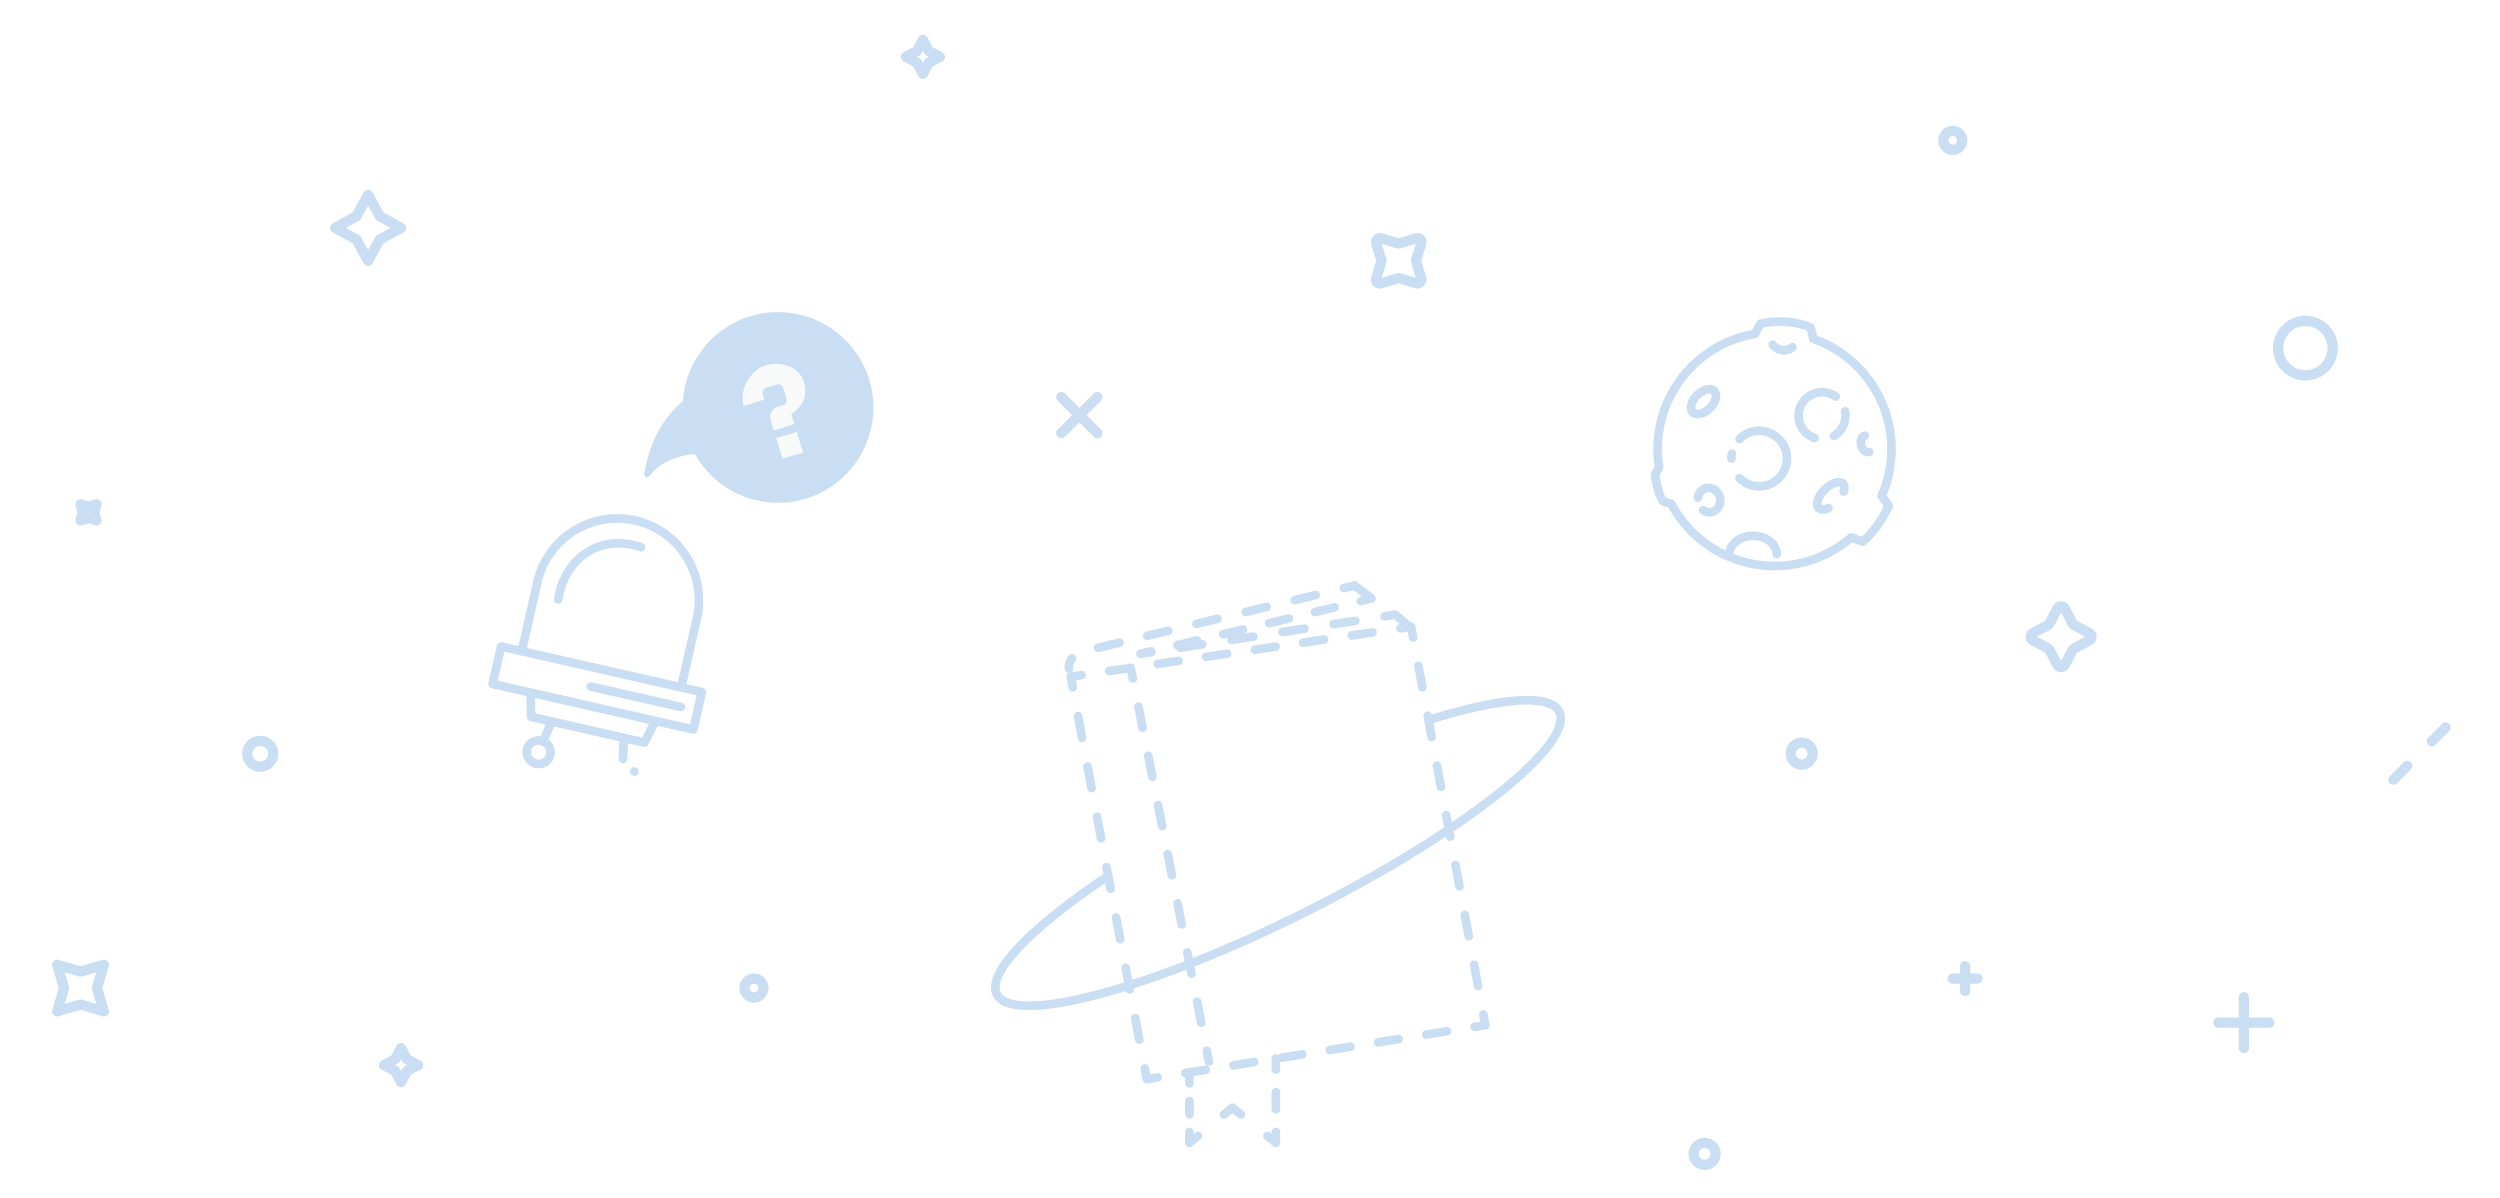
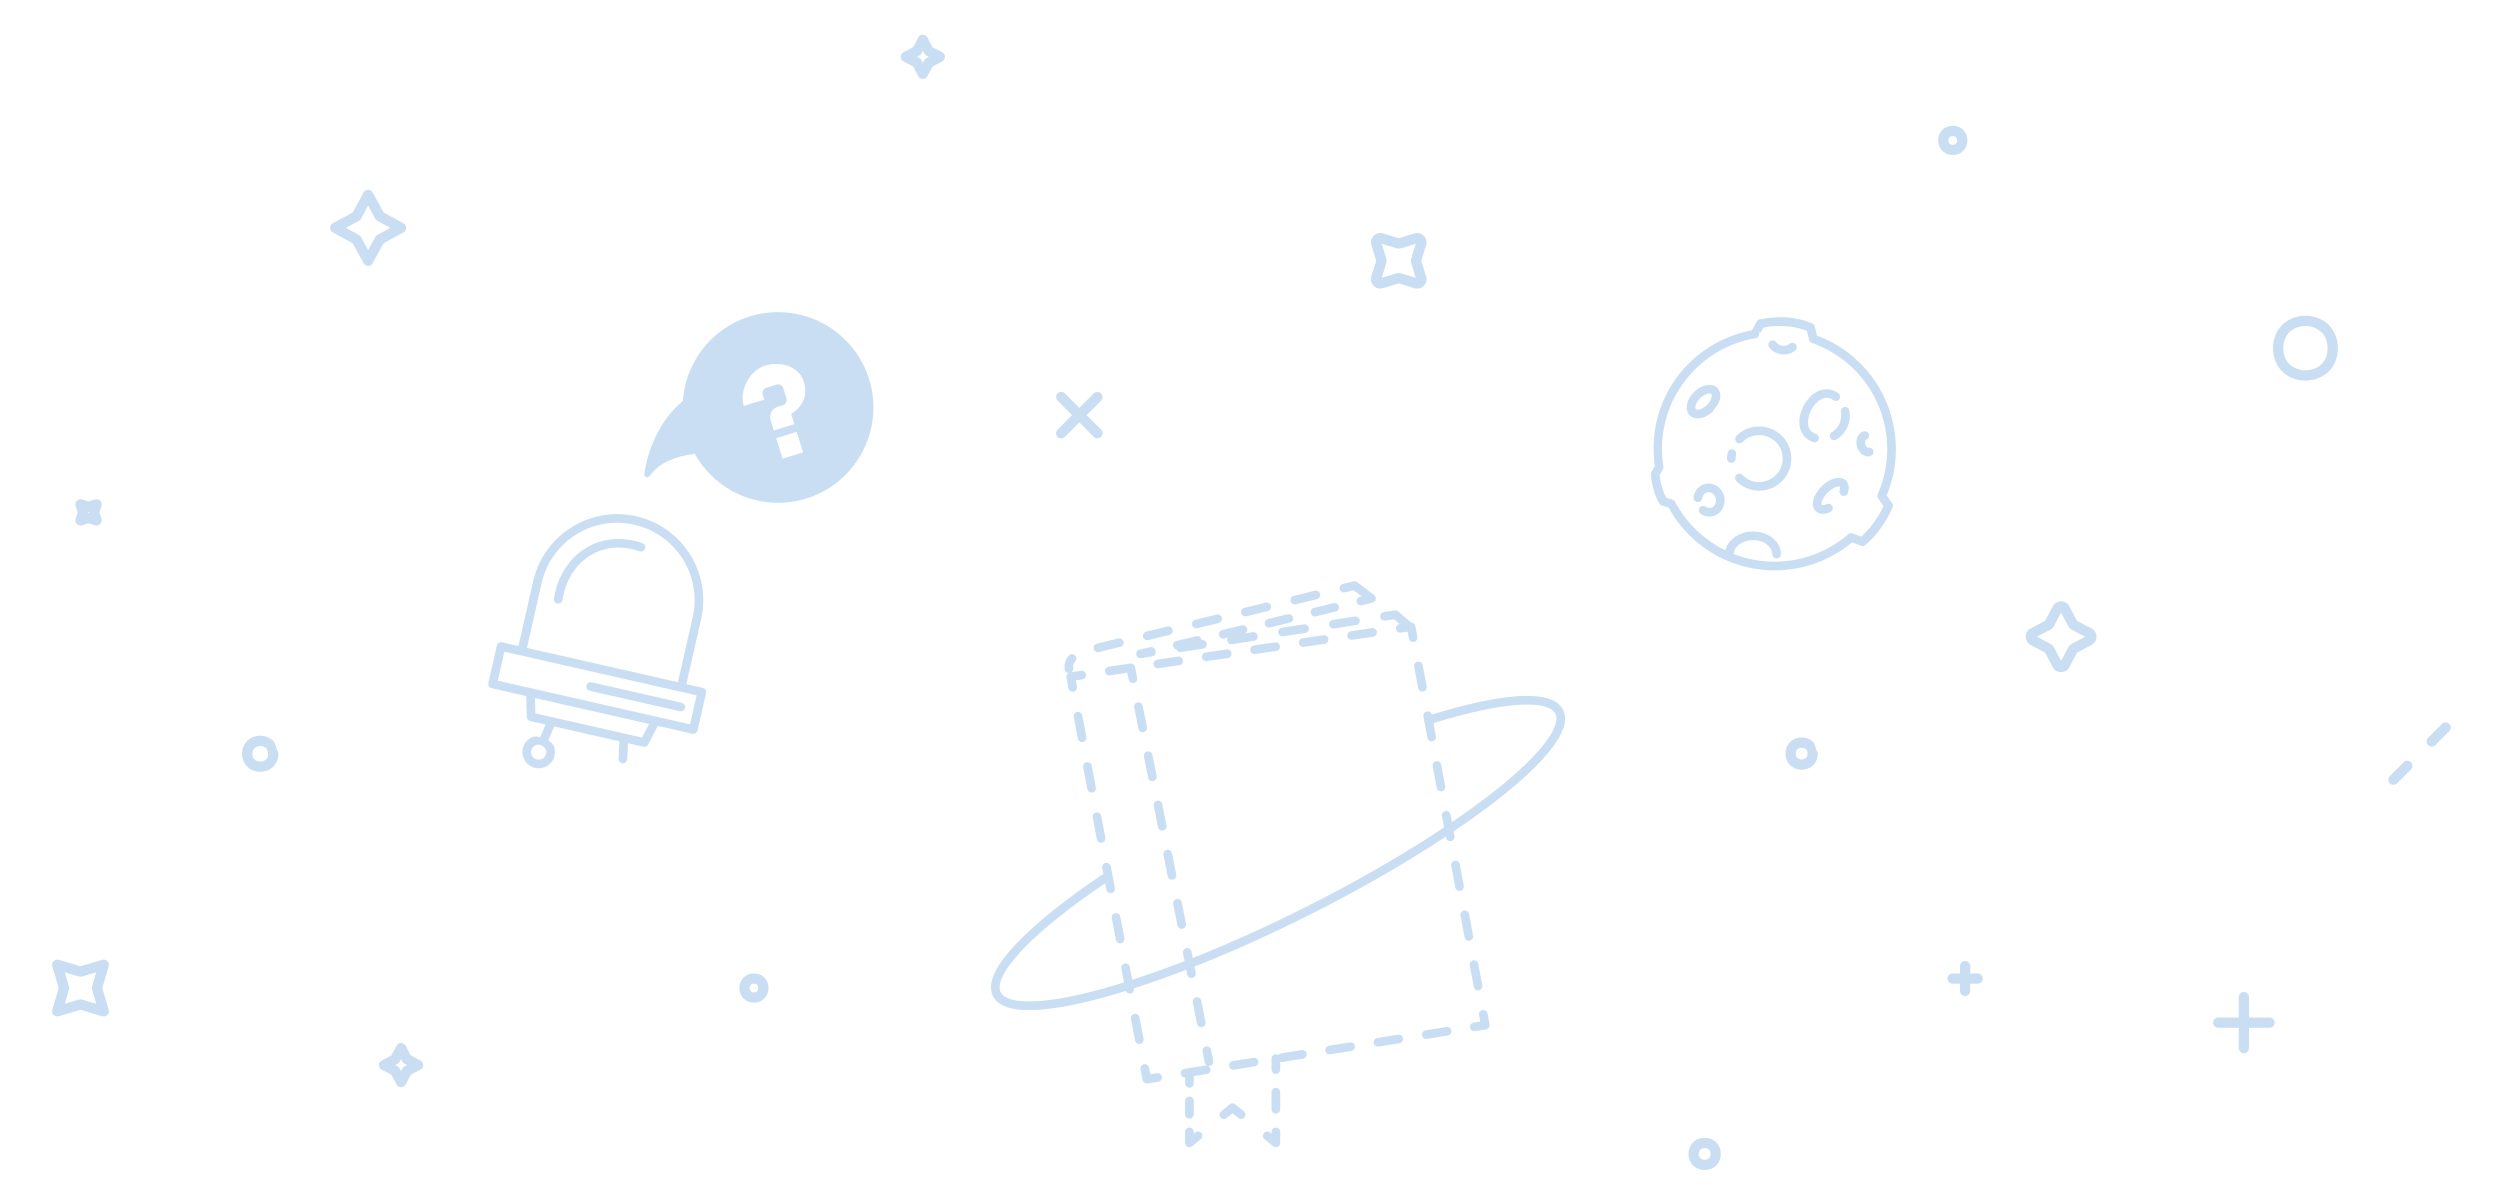
- <svg xmlns="http://www.w3.org/2000/svg" width="288" height="138" viewBox="0 0 288 138">
-   <g fill="none" fill-rule="evenodd">
-     <path d="M78.472 79.187l-18.368-4.17 1.806-7.958c1.152-5.073 6.198-8.252 11.27-7.1 5.072 1.152 8.25 6.197 7.1 11.27l-1.808 7.957zM64.306 69.04c.745-4.857 4.99-7.593 9.527-6.003M79.87 84.04l-23.124-5.248.98-4.314 23.124 5.25zM78.435 81.447L68.06 79.092M74.232 85.54l-13.046-2.963-.07-2.793 14.386 3.266zM63.34 87.162a1.384 1.384 0 0 1-1.812.74 1.383 1.383 0 0 1-.74-1.813 1.386 1.386 0 0 1 2.553 1.072zM62.6 85.35l.94-2.238M73.075 88.88zM71.76 87.428l.117-2.424" stroke="#CADEF3" stroke-linecap="round" stroke-linejoin="round" />
-     <path d="M100.61 46.55c.215 6.063-4.526 11.153-10.59 11.368a10.98 10.98 0 0 1-9.987-5.638c-2.16.273-4.005.987-5.037 2.37-.523.7-.85.215-.76-.267.438-2.418 1.543-5.756 4.436-8.207.38-5.542 4.895-10.013 10.57-10.214 6.06-.215 11.15 4.526 11.367 10.59" fill="#CADEF3" />
-     <path d="M88.78 48.404c-.2-.65.168-1.348.82-1.55l.59-.18a.613.613 0 0 0 .41-.775l-.362-1.185a.614.614 0 0 0-.774-.41l-1.185.364a.613.613 0 0 0-.41.773l.18.593-2.368.727c-.546-1.776.685-4.098 2.46-4.645 1.778-.546 3.918.093 4.464 1.87.78 2.533-1.458 3.687-1.458 3.687l.364 1.185-2.37.73-.363-1.186zm.637 2.072l2.368-.727.728 2.367-2.37.728-.726-2.37z" fill="#F8F9F9" />
-     <path d="M268.727 40.052a3.142 3.142 0 1 1-6.283 0 3.142 3.142 0 0 1 6.283 0zM31.49 86.815a1.508 1.508 0 1 1-3.016 0 1.508 1.508 0 0 1 3.015 0zM237.02 76.61l-.915-1.73a.47.47 0 0 0-.195-.197l-1.73-.916a.47.47 0 0 1 0-.83l1.73-.914a.467.467 0 0 0 .195-.197l.916-1.73a.47.47 0 0 1 .83 0l.916 1.73c.045.085.112.152.196.197l1.73.915a.47.47 0 0 1 0 .83l-1.73.915a.477.477 0 0 0-.196.197l-.915 1.73a.47.47 0 0 1-.83 0zM158.538 32.052l.576-1.87a.464.464 0 0 0 0-.276l-.576-1.87a.47.47 0 0 1 .587-.588l1.87.576c.09.027.187.027.277 0l1.87-.576c.36-.11.7.226.587.587l-.577 1.87a.48.48 0 0 0 0 .277l.576 1.87a.47.47 0 0 1-.588.588l-1.87-.576a.452.452 0 0 0-.277 0l-1.87.576a.47.47 0 0 1-.587-.588zM258.495 114.88v5.86M261.425 117.81h-5.86M126.414 45.75l-4.145 4.146M126.414 49.896l-4.145-4.145M277.317 88.23l-1.59 1.59M281.74 83.81l-1.59 1.59M277.317 88.23zM197.642 132.93a1.268 1.268 0 1 1-2.536 0 1.268 1.268 0 0 1 2.536 0zM208.82 86.815a1.268 1.268 0 1 1-2.537 0 1.268 1.268 0 0 1 2.536 0zM46.2 124.654l-.677-1.28-1.28-.677 1.28-.677.677-1.28.678 1.28 1.28.677-1.28.678zM106.312 8.506l-.677-1.28-1.28-.676 1.28-.678.677-1.28.677 1.28 1.28.678-1.28.677zM224.96 15.083a1.09 1.09 0 1 0 0 2.183 1.09 1.09 0 0 0 0-2.183zM86.856 112.733a1.09 1.09 0 1 0-.002 2.18 1.09 1.09 0 0 0 .002-2.18zM226.38 111.313v2.84M227.8 112.733h-2.84M9.274 59.948l.924-.284.922.284-.283-.923.284-.923-.922.284-.924-.284.285.923zM43.748 24.91l2.452 1.34-2.452 1.342-1.34 2.45-1.342-2.45-2.452-1.342 2.452-1.34 1.34-2.453zM11.17 113.823l.787 2.682-2.682-.786-2.682.785.785-2.682-.785-2.683 2.682.787 2.682-.787z" stroke="#CADEF3" stroke-width="1.186" stroke-linecap="round" stroke-linejoin="round" />
-     <path d="M216.77 57.134c.075-.17.144-.342.21-.515l.04-.094a13.055 13.055 0 0 0 .216-.615c.05-.15.096-.304.14-.458l.046-.16c.04-.15.077-.298.113-.447.014-.06.03-.118.042-.177.032-.146.06-.292.09-.438.01-.063.023-.125.034-.19.025-.142.048-.287.068-.43a10.355 10.355 0 0 0 .09-.824c.01-.143.02-.286.026-.428l.007-.2c.005-.142.008-.284.008-.425 0-.068-.002-.135-.003-.202a12 12 0 0 0-.012-.423c-.004-.066-.01-.13-.012-.197-.008-.142-.018-.285-.03-.427l-.02-.185c-.018-.145-.033-.29-.054-.435a17.64 17.64 0 0 0-.1-.616c-.008-.037-.017-.073-.024-.11-.108-.548-.25-1.09-.424-1.62-.005-.015-.01-.03-.014-.047-.043-.128-.09-.253-.137-.38-.026-.07-.05-.143-.077-.213-.044-.112-.09-.223-.138-.335-.034-.082-.067-.165-.103-.246-.047-.105-.097-.208-.146-.31-.04-.088-.08-.176-.124-.262-.05-.1-.1-.195-.152-.293-.047-.088-.094-.177-.143-.265a15.547 15.547 0 0 0-.322-.546l-.17-.268c-.06-.09-.118-.177-.18-.265a9.01 9.01 0 0 0-.18-.255c-.063-.088-.127-.176-.194-.262a10.64 10.64 0 0 0-.4-.5 11.45 11.45 0 0 0-.635-.704 21.097 21.097 0 0 0-.46-.453c-.087-.08-.177-.16-.266-.24-.074-.063-.146-.13-.22-.192-.094-.08-.19-.157-.287-.234-.074-.06-.147-.12-.223-.177a8.032 8.032 0 0 0-.316-.234c-.072-.053-.143-.106-.216-.157a11.89 11.89 0 0 0-.37-.246l-.187-.122c-.188-.118-.382-.233-.58-.343-.314-.175-.632-.33-.953-.478-.04-.018-.08-.04-.12-.056l-.06-.03.007.01c-.318-.14-.64-.27-.963-.386h.005l-.325-1.308c-2.684-1.19-5.75-.44-5.75-.44l-.656 1.178.002.002a13.445 13.445 0 0 0-9.508 6.725 13.404 13.404 0 0 0-1.535 8.64l-.456.818s.172 1.99.934 3.114l.926.284a13.435 13.435 0 0 0 3.2 3.97c-.006-.003-.014-.005-.02-.01.047.042.1.076.15.116.234.195.477.38.727.56.087.062.173.126.263.187.33.226.672.443 1.03.642.283.156.57.3.86.435l.196.09c.286.128.573.247.863.354.04.014.08.025.12.04.264.095.53.18.8.257.06.017.12.036.182.052.293.08.587.15.883.208.057.012.116.02.174.033.268.05.537.092.807.127l.14.017c.298.034.598.057.897.07l.193.007c.294.01.59.013.882.003h.034c.303-.01.606-.036.907-.067l.19-.022c.3-.035.6-.078.895-.133.022-.003.043-.008.065-.013a13.32 13.32 0 0 0 1.003-.233c.29-.08.577-.166.86-.265l.126-.046c.26-.094.52-.195.777-.305l.117-.05c.277-.122.55-.252.82-.393l.142-.077c.26-.14.516-.286.767-.443l.038-.023a13.923 13.923 0 0 0 .905-.626c.25-.187.495-.38.732-.587l1.32.484c2.008-1.696 2.99-4.142 2.99-4.142l-.79-1.128h-.002z" stroke="#CADEF3" stroke-linecap="round" stroke-linejoin="round" />
-     <path d="M199.206 63.918c-.02-1.187 1.187-2.168 2.695-2.193 1.51-.025 2.747.918 2.767 2.104M210.636 58.53c-.472.21-.9.223-1.134-.012-.395-.394-.088-1.342.687-2.117.773-.773 1.72-1.08 2.116-.685.197.197.22.533.095.917M212.557 47.39a2.712 2.712 0 0 1-1.26 2.815M209.026 50.457a2.71 2.71 0 1 1 2.452-4.768M195.594 57.325c.082-.54.453-.986.977-1.104.7-.154 1.402.34 1.573 1.102.17.764-.26 1.51-.956 1.664a1.24 1.24 0 0 1-.985-.206M215.322 52.06c-.37.1-.784-.242-.922-.76-.14-.518.05-1.018.422-1.117M196.99 47.013c-.68.68-1.563.897-1.975.486-.41-.412-.192-1.296.487-1.975.68-.68 1.563-.897 1.974-.487.41.412.194 1.295-.486 1.975zM200.395 50.567a3.198 3.198 0 1 1 0 4.52M199.458 52.827c0-.19.017-.38.05-.568M206.49 39.997a1.62 1.62 0 0 1-2.272-.276M156.042 67.457l-1.223.297" stroke="#CADEF3" stroke-linecap="round" stroke-linejoin="round" />
-     <path d="M151.584 68.54l-26.69 6.476" stroke="#CADEF3" stroke-linecap="round" stroke-linejoin="round" stroke-dasharray="2.497,3.329" />
-     <path d="M123.49 75.86c-.25.3-.424.688-.352 1.172M162.565 72.372l-1.82-1.562-1.245.19" stroke="#CADEF3" stroke-linecap="round" stroke-linejoin="round" />
-     <path d="M156.142 71.518l-21.83 3.356" stroke="#CADEF3" stroke-linecap="round" stroke-linejoin="round" stroke-dasharray="2.548,3.398" />
-     <path d="M132.634 75.132l-1.244.19c.394-.09.803-.186 1.222-.285" stroke="#CADEF3" stroke-linecap="round" stroke-linejoin="round" />
-     <path d="M135.633 74.323c6.85-1.625 15.354-3.685 19.632-4.724" stroke="#CADEF3" stroke-linecap="round" stroke-linejoin="round" stroke-dasharray="2.329,3.105" />
-     <path d="M156.774 69.234l1.22-.297-1.952-1.48M169.866 118.296l1.243-.198-.23-1.24" stroke="#CADEF3" stroke-linecap="round" stroke-linejoin="round" />
-     <path d="M170.268 113.583l-7.172-38.505" stroke="#CADEF3" stroke-linecap="round" stroke-linejoin="round" stroke-dasharray="2.5,3.333" />
-     <path stroke="#CADEF3" stroke-linecap="round" stroke-linejoin="round" d="M162.79 73.44l-.23-1.237-1.245.182" />
-     <path d="M158.122 72.854L126.19 77.54" stroke="#CADEF3" stroke-linecap="round" stroke-linejoin="round" stroke-dasharray="2.421,3.227" />
-     <path d="M124.593 77.774l-1.245.183.224 1.234" stroke="#CADEF3" stroke-linecap="round" stroke-linejoin="round" />
-     <path d="M124.188 82.504c1.916 10.253 5.914 31.257 7.377 38.932" stroke="#CADEF3" stroke-linecap="round" stroke-linejoin="round" stroke-dasharray="2.529,3.372" />
-     <path d="M131.88 123.092c.15.794.235 1.233.235 1.233l1.243-.198" stroke="#CADEF3" stroke-linecap="round" stroke-linejoin="round" />
-     <path d="M136.532 123.62l31.746-5.07" stroke="#CADEF3" stroke-linecap="round" stroke-linejoin="round" stroke-dasharray="2.411,3.215" />
-     <path d="M130.263 76.942l.245 1.234" stroke="#CADEF3" stroke-linecap="round" stroke-linejoin="round" />
-     <path d="M131.15 81.41l7.553 38.022" stroke="#CADEF3" stroke-linecap="round" stroke-linejoin="round" stroke-dasharray="2.474,3.299" />
-     <path d="M139.024 121.05l.245 1.235M137.023 123.54v1.26" stroke="#CADEF3" stroke-linecap="round" stroke-linejoin="round" />
-     <path d="M137.023 126.837v2.547" stroke="#CADEF3" stroke-linecap="round" stroke-linejoin="round" stroke-dasharray="1.528,2.037" />
-     <path stroke="#CADEF3" stroke-linecap="round" stroke-linejoin="round" d="M137.023 130.403v1.26l.975-.8M141.008 128.4l.974-.798.976.793M146 130.867l.978.794v-1.258" />
-     <path d="M146.978 127.787v-3.27" stroke="#CADEF3" stroke-linecap="round" stroke-linejoin="round" stroke-dasharray="1.962,2.615" />
-     <path d="M146.978 123.21v-1.26M127.658 100.898c-8.824 5.9-14.05 11.197-12.824 13.636 1.86 3.702 17.87-.582 35.76-9.568 17.89-8.985 30.886-19.27 29.028-22.97-1.076-2.143-6.888-1.612-15.06.957" stroke="#CADEF3" stroke-linecap="round" stroke-linejoin="round" />
+ <svg xmlns="http://www.w3.org/2000/svg" width="288" height="138" viewBox="0 0 288 138" id="no-repo">
+   <style type="text/css">
+         
+             .outline {
+                 fill: #cadef3;
+             }
+         
+     </style>
+   <g class="outline">
+     <path id="ufo" d="M69.355 59.379c-3.804.682-7.024 3.568-7.933 7.57l-1.693 7.47-1.893-.429a.5.5 0 0 0-.598.377l-.98 4.315a.5.5 0 0 0 .377.597l3.99.907.06 2.404a.5.5 0 0 0 .391.474l1.772.403-.61 1.451c-.267-.036-.53-.128-.799-.041a1.874 1.874 0 0 0-1.103.996.5.5 0 0 0-.008.022 1.89 1.89 0 0 0 1.006 2.468c.954.401 2.066-.054 2.467-1.008a.5.5 0 0 0 .01-.023c.193-.53.152-1.063-.059-1.484-.127-.254-.378-.377-.592-.543l.68-1.614 7.517 1.71-.097 2.003a.5.5 0 1 0 1 .047l.088-1.826 1.773.402a.5.5 0 0 0 .557-.26l1.094-2.144 3.988.904a.5.5 0 0 0 .597-.377l.98-4.312a.5.5 0 0 0-.376-.598l-1.89-.43 1.697-7.47c1.21-5.337-2.141-10.657-7.477-11.87a9.87 9.87 0 0 0-3.935-.091zm-5.554 27.976l-.106.159a.5.5 0 0 0 .106-.159zm5.726-26.996a8.897 8.897 0 0 1 3.541.088 8.914 8.914 0 0 1 6.725 10.672l-1.697 7.469-17.393-3.947 1.695-7.471a8.914 8.914 0 0 1 7.13-6.81zm.955 1.768a7.15 7.15 0 0 0-3.103 1.072c-1.85 1.174-3.175 3.21-3.567 5.766a.5.5 0 1 0 .989.15c.353-2.301 1.523-4.062 3.115-5.072 1.593-1.01 3.614-1.283 5.752-.533a.5.5 0 1 0 .33-.946c-1.2-.42-2.392-.554-3.516-.437zm-12.378 12.95l20.257 4.597 1.891.43-.758 3.337-3.873-.877a.5.5 0 0 0-.008-.002l-14.386-3.265-3.881-.881zm9.968 3.513a.5.5 0 0 0-.123.99l10.375 2.356a.5.5 0 1 0 .22-.977L68.17 78.604a.5.5 0 0 0-.098-.014zm-6.441 1.824l13.135 2.98-.803 1.573-1.887-.428a.5.5 0 0 0-.174-.041h-.007l-8.16-1.855a.5.5 0 0 0-.16-.036l-1.9-.431zm.113 5.414a.941.941 0 0 1 .639.041.934.934 0 0 1 .474.426c.09.18.116.392.014.682a.875.875 0 0 1-1.15.464.874.874 0 0 1-.473-1.144c.136-.277.304-.407.496-.469z" />
+     <path id="speechbubble" d="M89.242 35.963c-5.675.2-10.19 4.67-10.57 10.213-2.893 2.45-3.998 5.789-4.436 8.207-.09.482.237.967.76.267 1.032-1.383 2.877-2.098 5.037-2.37a10.98 10.98 0 0 0 9.987 5.638c6.063-.215 10.803-5.303 10.59-11.365v-.002c-.219-6.063-5.308-10.803-11.368-10.588zm.27 5.965c1.377.032 2.684.726 3.093 2.058.78 2.533-1.459 3.688-1.459 3.688l.366 1.183-2.371.73-.364-1.185.002.002c-.2-.65.169-1.348.82-1.55l.59-.18a.613.613 0 0 0 .41-.776l-.36-1.183a.614.614 0 0 0-.774-.41l-1.186.363a.613.613 0 0 0-.41.773l.18.592-2.367.729c-.546-1.776.684-4.1 2.459-4.647a4.34 4.34 0 0 1 1.37-.187zm2.273 7.82l.729 2.367-2.371.729-.725-2.367z" />
+     <path id="stars" d="M106.303 4a.593.593 0 0 0-.516.314l-.592 1.12-1.117.591a.593.593 0 0 0 0 1.05l1.12.59.59 1.118a.593.593 0 0 0 1.048 0l.592-1.117 1.119-.592a.593.593 0 0 0 0-1.049l-1.12-.591-.591-1.12a.593.593 0 0 0-.533-.314zm.01 1.861l.152.287a.593.593 0 0 0 .246.248l.289.155-.29.152a.593.593 0 0 0-.245.246l-.153.287-.152-.287a.593.593 0 0 0-.248-.248l-.287-.152.287-.153a.593.593 0 0 0 .248-.248zm118.648 8.63c-.512 0-.973.211-1.264.538-.29.327-.421.74-.421 1.145 0 .404.13.817.421 1.144.291.327.752.541 1.264.541a1.69 1.69 0 0 0 1.262-.54c.29-.328.422-.74.422-1.145s-.132-.818-.422-1.145c-.29-.327-.75-.539-1.262-.539zm0 1.185c.216 0 .302.06.375.142a.548.548 0 0 1 .123.356c0 .14-.05.275-.123.357-.073.083-.16.143-.375.143s-.304-.06-.377-.143a.554.554 0 0 1-.123-.357c0-.141.05-.273.123-.356.073-.082.162-.142.377-.142zM42.39 21.866a.593.593 0 0 0-.504.306l-1.256 2.3-2.299 1.258a.593.593 0 0 0 0 1.04l2.299 1.26 1.26 2.296a.593.593 0 0 0 1.039 0l1.258-2.297 2.298-1.26a.593.593 0 0 0 0-1.039l-2.3-1.26-1.258-2.298a.593.593 0 0 0-.537-.307zm.017 1.825l.823 1.504a.593.593 0 0 0 .234.235l1.502.82-1.502.822a.593.593 0 0 0-.234.235l-.82 1.502-.823-1.502a.593.593 0 0 0-.234-.235l-1.504-.822 1.502-.82a.593.593 0 0 0 .236-.237zm116.893 3.19c-.784-.24-1.57.547-1.328 1.33l.564 1.832-.553 1.793a.593.593 0 0 0 0 .002.593.593 0 0 0-.013.039c-.242.783.544 1.57 1.328 1.33l1.834-.564 1.834.564c.784.243 1.573-.546 1.33-1.33l-.565-1.834.565-1.83v-.002c.244-.784-.544-1.569-1.326-1.33a.593.593 0 0 0-.002 0l-1.834.564zm-.125 1.203l1.646.506a.593.593 0 0 0 .004.002c.203.06.417.06.62 0a.593.593 0 0 0 .003-.002l1.647-.506-.508 1.646a.593.593 0 0 0-.002.004c-.06.202-.06.418 0 .62a.593.593 0 0 0 .002.003l.508 1.649-1.643-.506a1.046 1.046 0 0 0-.639 0h-.002l-1.636.506.508-1.649h-.002a1.052 1.052 0 0 0 0-.627h.002zm106.412 8.289c-.907 0-1.823.297-2.531.918-.708.62-1.182 1.574-1.203 2.75-.022 1.215.441 2.206 1.156 2.85.714.644 1.65.953 2.578.953.927 0 1.863-.31 2.578-.953.715-.644 1.178-1.635 1.156-2.85-.02-1.176-.497-2.13-1.205-2.75-.708-.62-1.622-.918-2.53-.918zm0 1.186c.645 0 1.283.217 1.748.625.465.408.785.997.8 1.879.017.916-.297 1.525-.765 1.947-.468.422-1.12.646-1.783.646-.662 0-1.317-.224-1.785-.646-.468-.422-.78-1.03-.764-1.947.016-.882.335-1.471.8-1.88.466-.407 1.104-.624 1.749-.624zM126.402 45.15a.593.593 0 0 0-.408.18l-1.654 1.654-1.652-1.652a.593.593 0 1 0-.838.838l1.652 1.652-1.652 1.655a.593.593 0 1 0 .838.837l1.654-1.652 1.652 1.652a.593.593 0 1 0 .84-.837l-1.654-1.653 1.654-1.654a.593.593 0 0 0-.432-1.02zM9.273 57.51a.593.593 0 0 0-.564.767l.23.748-.232.748a.593.593 0 0 0 .74.743l.75-.23.748.23a.593.593 0 0 0 .742-.743l-.23-.748.23-.748a.593.593 0 0 0-.74-.742l-.748.23-.75-.23a.593.593 0 0 0-.176-.025zm.877 1.467a.593.593 0 0 0 .096 0 .593.593 0 0 0 0 .097.593.593 0 0 0-.096 0 .593.593 0 0 0 0-.097zm227.286 10.298c-.374 0-.746.182-.938.543a.593.593 0 0 0-.002 0l-.898 1.7-1.696.894a.593.593 0 0 0 0 .002c-.722.384-.722 1.493 0 1.877l1.694.897.9 1.699a.593.593 0 0 0 .002.002c.384.722 1.493.722 1.877 0a.593.593 0 0 0 .002-.002l.898-1.698 1.696-.896a.593.593 0 0 0 0-.002c.722-.384.722-1.493 0-1.877l-1.698-.898-.898-1.698a1.048 1.048 0 0 0-.94-.543zm-.938 7.614a.593.593 0 0 0 .522.314zm.938-6.309l.806 1.524c.1.188.255.343.444.443l1.523.807-1.523.804a.593.593 0 0 0-.002.002c-.188.1-.342.254-.442.442a.593.593 0 0 0 0 .002l-.806 1.523-.805-1.521-.002-.002a1.063 1.063 0 0 0-.44-.444.593.593 0 0 0-.002-.002l-1.523-.806 1.523-.805a.593.593 0 0 0 .002 0c.188-.1.34-.255.44-.443l.002-.004zm44.293 12.63a.593.593 0 0 0-.409.18l-1.59 1.59a.593.593 0 1 0 .838.838l1.592-1.59a.593.593 0 0 0-.431-1.017zM29.982 84.753c-.5 0-1.01.164-1.412.514-.402.35-.673.896-.69 1.533a.593.593 0 0 0 0 .015c0 .651.266 1.215.67 1.575.406.36.924.527 1.432.527.51 0 1.025-.167 1.43-.527s.67-.924.67-1.575a.593.593 0 0 0 0-.015.593.593 0 0 0 0-.002.593.593 0 0 0-.187-.416c-.106-.422-.21-.86-.502-1.115a2.136 2.136 0 0 0-1.41-.514zm177.569.201c-.449 0-.906.147-1.266.467-.36.32-.596.824-.596 1.394 0 .572.236 1.075.596 1.395.36.32.817.467 1.266.467.449 0 .907-.147 1.267-.467.36-.32.594-.823.594-1.395a.593.593 0 0 0-.183-.43c-.094-.358-.164-.743-.413-.964a1.894 1.894 0 0 0-1.265-.467zm-177.569.986c.24 0 .471.082.631.221.159.138.268.327.28.662-.003.347-.11.539-.268.68a.982.982 0 0 1-.643.228.982.982 0 0 1-.642-.228c-.159-.141-.267-.333-.27-.68.011-.335.121-.524.28-.662.16-.14.392-.22.632-.22zm177.569.202c.185 0 .363.063.478.166.116.102.198.233.198.507 0 .275-.082.406-.198.508a.735.735 0 0 1-.478.168.73.73 0 0 1-.477-.168c-.115-.102-.197-.233-.197-.508 0-.274.08-.405.195-.507a.734.734 0 0 1 .479-.166zm69.754 1.49a.593.593 0 0 0-.407.18l-1.59 1.59a.593.593 0 1 0 .838.84l1.59-1.593a.593.593 0 0 0-.431-1.017zM6.584 110.547a.593.593 0 0 0-.56.758l.736 2.517-.737 2.516a.593.593 0 0 0 .737.734l2.515-.736 2.516.738a.593.593 0 0 0 .734-.736l-.738-2.516.738-2.515a.593.593 0 0 0-.736-.737l-2.514.739-2.515-.739a.593.593 0 0 0-.176-.023zm219.787.164a.593.593 0 0 0-.584.602v.828h-.826a.593.593 0 1 0 0 1.185h.826v.826a.593.593 0 1 0 1.186 0v-.826h.828a.593.593 0 1 0 0-1.185h-.828v-.828a.593.593 0 0 0-.602-.602zM7.467 112.014l1.64.48a.593.593 0 0 0 .334 0l1.643-.48-.482 1.642a.593.593 0 0 0 0 .334l.482 1.64-1.643-.48a.593.593 0 0 0-.332 0l-1.642.48.48-1.642a.593.593 0 0 0 0-.332zm79.39.127c-.511 0-.97.21-1.261.537-.29.326-.424.74-.424 1.144 0 .405.132.816.422 1.143.29.327.748.54 1.26.54a1.69 1.69 0 0 0 1.261-.538c.29-.327.422-.738.422-1.143 0-.404-.13-.815-.42-1.142a1.688 1.688 0 0 0-1.26-.541zm-.002 1.185c.216 0 .303.06.375.143a.549.549 0 0 1 .122.355.55.55 0 0 1-.124.356c-.073.082-.157.14-.373.14-.215 0-.302-.06-.375-.142a.55.55 0 0 1-.123-.356c0-.14.05-.273.123-.355.073-.082.16-.141.375-.14zm171.631.953a.593.593 0 0 0-.584.602v2.336h-2.338a.593.593 0 1 0 0 1.185h2.338v2.338a.593.593 0 1 0 1.186 0v-2.338h2.338a.593.593 0 1 0 0-1.185h-2.338v-2.336a.593.593 0 0 0-.602-.602zM46.19 120.146a.593.593 0 0 0-.513.317l-.592 1.119-1.12.59a.593.593 0 0 0 0 1.049l1.12.592.592 1.119a.593.593 0 0 0 1.049 0l.591-1.118 1.12-.593a.593.593 0 0 0 0-1.05l-1.12-.589-.591-1.12a.593.593 0 0 0-.536-.316zm.01 1.862l.155.289a.593.593 0 0 0 .248.248l.289.152-.291.155a.593.593 0 0 0-.246.246l-.155.289-.152-.29a.593.593 0 0 0-.246-.247l-.29-.153.29-.152a.593.593 0 0 0 .246-.248zm150.174 9.06c-.449 0-.906.147-1.266.467-.36.32-.593.824-.593 1.395 0 .57.233 1.074.593 1.394.36.32.817.467 1.266.467a1.9 1.9 0 0 0 1.268-.467c.36-.32.593-.823.593-1.394s-.233-1.075-.593-1.395a1.9 1.9 0 0 0-1.268-.467zm0 1.188c.185 0 .363.063.479.166.115.103.197.233.197.508 0 .274-.082.405-.197.508a.736.736 0 0 1-.479.167.73.73 0 0 1-.477-.167c-.115-.103-.197-.234-.197-.508 0-.275.082-.405.197-.508a.73.73 0 0 1 .477-.166z" />
+     <path id="unidentifiedFlyingBook" d="M156.018 66.953a.5.5 0 0 0-.164.035l-1.153.28a.5.5 0 0 0 .236.972l.993-.24.924.7-.198.048a.5.5 0 0 0 .237.973l1.218-.3a.5.5 0 0 0 .186-.882l-1.877-1.424a.5.5 0 0 0-.303-.156.5.5 0 0 0-.1-.006zm-4.413 1.084a.5.5 0 0 0-.056.002.5.5 0 0 0-.082.016l-2.428.588a.5.5 0 0 0 .236.972l2.426-.59a.5.5 0 0 0-.095-.988zm-5.667 1.375a.5.5 0 0 0-.133.016l-2.428.59a.5.5 0 1 0 .236.97l2.428-.588a.5.5 0 0 0-.103-.988zm7.832.053a.5.5 0 0 0-.057.002.5.5 0 0 0-.084.015c-.693.169-1.453.351-2.264.547a.5.5 0 0 0 .237.973l2.263-.549a.5.5 0 0 0-.095-.988zm6.98.846a.5.5 0 0 0-.08.005l-1.246.19a.5.5 0 1 0 .152.988l1.018-.154.642.55a.5.5 0 1 0 .15.989l.77-.111.143.763a.5.5 0 1 0 .982-.183l-.23-1.237a.5.5 0 0 0-.496-.408h-.002l-1.483-1.273a.5.5 0 0 0-.32-.12zm-12.268.433a.5.5 0 0 0-.134.016l-2.264.547a.5.5 0 1 0 .234.972l2.264-.547a.5.5 0 0 0-.1-.988zm-8.207.041a.5.5 0 0 0-.132.016l-2.426.59a.5.5 0 1 0 .236.97l2.426-.588a.5.5 0 0 0-.104-.988zm15.875.233a.5.5 0 0 0-.084.005l-2.517.387a.5.5 0 1 0 .152.988l2.518-.386a.5.5 0 0 0-.069-.994zm-5.875.902a.5.5 0 0 0-.084.008l-2.52.386a.5.5 0 1 0 .153.989l2.518-.387a.5.5 0 0 0-.067-.996zm-7.076.098a.5.5 0 0 0-.135.015l-2.263.543a.5.5 0 1 0 .234.973l.399-.096a.5.5 0 0 0 .511.754l2.52-.389a.5.5 0 0 0-.069-.994.5.5 0 0 0-.084.006l-.91.14a.5.5 0 0 0-.203-.952zm-8.586.142a.5.5 0 0 0-.133.016l-2.425.588a.5.5 0 1 0 .234.972l2.428-.59a.5.5 0 0 0-.104-.986zm23.522.194a.5.5 0 0 0-.086.005l-2.395.352a.5.5 0 1 0 .145.988l2.396-.35a.5.5 0 0 0-.06-.995zm-5.59.82a.5.5 0 0 0-.084.006l-2.397.351a.5.5 0 1 0 .147.989l2.394-.352a.5.5 0 0 0-.06-.994zm-14.647.107a.5.5 0 0 0-.033.002.5.5 0 0 0-.082.014l-2.265.539a.5.5 0 0 0 .01.98.5.5 0 0 0 .54.293l2.52-.386a.5.5 0 0 0-.068-.996.5.5 0 0 0-.084.007l-.018.002a.5.5 0 0 0-.52-.455zm-8.945.252a.5.5 0 0 0-.133.016l-2.427.59a.5.5 0 1 0 .236.97l2.426-.588a.5.5 0 0 0-.102-.988zm18.004.46a.5.5 0 0 0-.084.007l-2.396.352a.5.5 0 1 0 .146.988l2.395-.352a.5.5 0 0 0-.061-.996zm-14.326.542a.5.5 0 0 0-.135.016c-.418.099-.825.193-1.217.283a.5.5 0 0 0 .186.982l1.244-.189a.5.5 0 0 0 .406-.654.5.5 0 0 0-.484-.438zm8.738.278a.5.5 0 0 0-.084.007l-2.394.35a.5.5 0 1 0 .144.99l2.395-.351a.5.5 0 0 0-.06-.997zm-17.885.542a.5.5 0 0 0-.379.184c-.312.375-.557.928-.462 1.566a.5.5 0 0 0 .443.424.5.5 0 0 0-.23.518l.224 1.234a.5.5 0 1 0 .984-.18l-.132-.724.734-.107a.5.5 0 0 0-.06-.997.5.5 0 0 0-.086.006l-1.096.162a.5.5 0 0 0 .209-.482c-.05-.33.055-.554.242-.78a.5.5 0 0 0-.39-.823zm12.3.278a.5.5 0 0 0-.087.006l-2.394.351a.5.5 0 1 0 .144.99l2.397-.351a.5.5 0 0 0-.06-.996zm27.616.58a.5.5 0 0 0-.49.598l.457 2.459a.5.5 0 1 0 .985-.184l-.46-2.459a.5.5 0 0 0-.492-.414zm-33.144.223a.5.5 0 0 0-.147.023l-2.394.352a.5.5 0 0 0 .144.99l2.006-.295.153.767a.5.5 0 1 0 .98-.195l-.244-1.234a.5.5 0 0 0-.498-.408zm45.424 3.73c-.308.005-.629.02-.963.043-2.554.182-5.895.92-9.766 2.11a.5.5 0 0 0-.482-.374.5.5 0 0 0-.49.6l.07.373a.5.5 0 0 0 .047.26l.34 1.824a.5.5 0 0 0 .984-.184l-.283-1.513c3.874-1.196 7.202-1.923 9.652-2.098 1.271-.09 2.31-.032 3.05.158.743.19 1.153.489 1.337.856.159.316.176.728-.01 1.3-.186.573-.581 1.275-1.178 2.06-1.193 1.567-3.178 3.464-5.785 5.526a86.36 86.36 0 0 1-4.943 3.6l-.163-.877a.5.5 0 0 0-.492-.414.5.5 0 0 0-.49.598l.242 1.299c-4.52 3.012-9.965 6.181-15.988 9.207-4.508 2.264-8.894 4.226-12.961 5.837l-.145-.732a.5.5 0 0 0-.496-.41.5.5 0 0 0-.484.605l.18.9c-2.111.818-4.125 1.533-6.02 2.145l-.28-1.465a.5.5 0 0 0-.493-.414.5.5 0 0 0-.489.602l.303 1.586a76.954 76.954 0 0 1-2.91.851c-3.211.86-5.919 1.32-7.889 1.34-.985.01-1.785-.092-2.355-.285-.57-.192-.89-.454-1.049-.771-.21-.418-.17-1.028.248-1.885.419-.857 1.204-1.904 2.31-3.065 2.103-2.205 5.387-4.836 9.473-7.61l.139.728a.5.5 0 1 0 .982-.186l-.27-1.422a.5.5 0 0 0-.026-.139c-.06-.308-.118-.615-.176-.923a.5.5 0 0 0-.494-.414.5.5 0 0 0-.489.6l.13.679c-4.298 2.892-7.744 5.637-9.993 7.996-1.15 1.206-1.992 2.31-2.484 3.316-.492 1.007-.648 1.972-.244 2.774.305.608.893 1.023 1.625 1.27.73.246 1.626.348 2.683.337 2.114-.022 4.877-.502 8.137-1.375.91-.243 1.867-.526 2.85-.83a.5.5 0 0 0 .955-.275l-.006-.031a112.213 112.213 0 0 0 6.029-2.14l.105.534a.5.5 0 1 0 .98-.195l-.138-.701c4.146-1.636 8.614-3.63 13.211-5.94 5.898-2.962 11.247-6.061 15.736-9.03l.018.09a.5.5 0 1 0 .982-.183l-.095-.512c1.976-1.334 3.79-2.64 5.365-3.886 2.646-2.094 4.679-4.023 5.959-5.705.64-.841 1.095-1.62 1.334-2.354.239-.734.257-1.452-.049-2.06-.354-.705-1.074-1.143-1.98-1.375-.68-.175-1.485-.246-2.409-.23zm-44.537.736a.5.5 0 0 0-.483.606l.483 2.428a.5.5 0 1 0 .98-.196l-.482-2.427a.5.5 0 0 0-.498-.41zm-6.955 1.094a.5.5 0 0 0-.49.6c.143.77.298 1.604.464 2.486a.5.5 0 1 0 .983-.186l-.465-2.484a.5.5 0 0 0-.492-.416zm8.08 4.568a.5.5 0 0 0-.483.606l.48 2.426a.5.5 0 1 0 .983-.194l-.482-2.427a.5.5 0 0 0-.498-.41zm33.27 1.116a.5.5 0 0 0-.491.6l.457 2.458a.5.5 0 1 0 .982-.183l-.457-2.46a.5.5 0 0 0-.492-.415zm-40.263.115a.5.5 0 0 0-.49.6l.469 2.486a.5.5 0 1 0 .982-.186l-.468-2.486a.5.5 0 0 0-.493-.414zm8.118 4.432a.5.5 0 0 0-.485.605l.483 2.426a.5.5 0 1 0 .98-.195l-.48-2.426a.5.5 0 0 0-.498-.41zm-7.024 1.367a.5.5 0 0 0-.488.6l.47 2.486a.5.5 0 1 0 .983-.186l-.47-2.486a.5.5 0 0 0-.495-.414zm8.149 4.297a.5.5 0 0 0-.485.603l.483 2.428a.5.5 0 1 0 .98-.195l-.48-2.428a.5.5 0 0 0-.498-.408zm33.156 1.26a.5.5 0 0 0-.49.597l.457 2.459a.5.5 0 1 0 .982-.184l-.457-2.457a.5.5 0 0 0-.492-.416zm-32.031 4.402a.5.5 0 0 0-.485.603l.483 2.428a.5.5 0 1 0 .98-.195l-.48-2.428a.5.5 0 0 0-.498-.408zm33.1 1.332a.5.5 0 0 0-.493.597l.459 2.457a.5.5 0 1 0 .982-.181l-.457-2.457a.5.5 0 0 0-.492-.416zm-40.175.304a.5.5 0 0 0-.488.6c.16.838.316 1.668.47 2.484a.5.5 0 1 0 .983-.185l-.47-2.484a.5.5 0 0 0-.495-.415zm41.24 5.428a.5.5 0 0 0-.49.6l.46 2.457a.5.5 0 1 0 .982-.182l-.46-2.459a.5.5 0 0 0-.491-.416zm-31.915 4.26a.5.5 0 0 0-.485.605l.483 2.426a.5.5 0 1 0 .98-.195l-.482-2.426a.5.5 0 0 0-.496-.41zm32.986 1.475a.5.5 0 0 0-.492.597l.136.737-.736.117a.5.5 0 1 0 .158.986l1.242-.197a.5.5 0 0 0 .415-.586l-.23-1.238a.5.5 0 0 0-.493-.416zm-40.106.433a.5.5 0 0 0-.488.6l.473 2.486a.5.5 0 0 0 .982-.187l-.472-2.487a.5.5 0 0 0-.495-.412zm35.922 1.518a.5.5 0 0 0-.084.008l-2.38.379a.5.5 0 1 0 .158.988l2.38-.38a.5.5 0 0 0-.074-.995zm-5.554.886a.5.5 0 0 0-.086.008l-2.38.381a.5.5 0 1 0 .159.987l2.379-.38a.5.5 0 0 0-.072-.995zm-5.555.887a.5.5 0 0 0-.086.008l-2.38.381a.5.5 0 1 0 .157.986l2.381-.379a.5.5 0 0 0-.072-.996zm-16.568.467a.5.5 0 0 0-.485.603l.246 1.237a.5.5 0 1 0 .98-.195l-.245-1.235a.5.5 0 0 0-.496-.41zm11.011.422a.5.5 0 0 0-.084.006l-2.38.38a.5.5 0 0 0-.307.178.5.5 0 0 0-.287-.085.5.5 0 0 0-.492.505v1.262a.5.5 0 1 0 1 0v-.892a.5.5 0 0 0 .244.021l2.379-.38a.5.5 0 0 0-.073-.995zm-5.556.887a.5.5 0 0 0-.084.008l-2.38.378a.5.5 0 1 0 .157.989l2.38-.381a.5.5 0 0 0-.073-.994zm-12.596.734a.5.5 0 0 0-.488.6c.15.794.236 1.234.236 1.234a.5.5 0 0 0 .568.398l1.245-.197a.5.5 0 0 0-.159-.988l-.763.123c-.039-.2-.053-.269-.145-.756a.5.5 0 0 0-.494-.414zm7.041.152a.5.5 0 0 0-.084.008l-1.799.287a.5.5 0 0 0-.02 0 .5.5 0 0 0-.154.03l-.408.064a.5.5 0 0 0 .07.996v.678a.5.5 0 1 0 1 0v-.832l1.47-.234a.5.5 0 0 0-.075-.997zm8.053 2.58a.5.5 0 0 0-.492.508v1.961a.5.5 0 1 0 1 0v-1.96a.5.5 0 0 0-.508-.509zm-9.955 1.012a.5.5 0 0 0-.493.508v1.527a.5.5 0 1 0 1 0v-1.527a.5.5 0 0 0-.507-.508zm4.957.772a.5.5 0 0 0-.307.113l-.975.799a.5.5 0 1 0 .633.773l.658-.539.66.535a.5.5 0 1 0 .631-.775l-.976-.793a.5.5 0 0 0-.324-.113zm-4.957 2.794a.5.5 0 0 0-.493.506v1.26a.5.5 0 0 0 .817.387l.974-.799a.5.5 0 1 0-.632-.773l-.159.128v-.203a.5.5 0 0 0-.507-.506zm9.955 0a.5.5 0 0 0-.492.506v.21l-.165-.133a.5.5 0 1 0-.628.777l.976.793a.5.5 0 0 0 .817-.389v-1.258a.5.5 0 0 0-.508-.506z" />
+     <path id="moon" d="M204.658 36.55c-1.157.043-1.955.245-1.955.245a.5.5 0 0 0-.318.242l-.56 1.006c-4.063.77-7.59 3.279-9.602 6.9-1.484 2.658-2.018 5.728-1.59 8.737l-.4.72a.5.5 0 0 0-.063.288s.046.527.191 1.197c.145.67.38 1.493.828 2.154a.5.5 0 0 0 .268.197l.758.233a13.921 13.921 0 0 0 3.082 3.814.5.5 0 0 0 .078.092l.014.012c.008.006 0-.002.008.004.07.06.13.1.15.117.243.202.492.393.746.576a.5.5 0 0 0 .002.002c.082.058.172.124.274.193.339.233.694.457 1.068.664a.5.5 0 0 0 0 .002c.294.163.592.31.89.45a.5.5 0 0 0 .005.002l.195.09a.5.5 0 0 0 .004.001c.294.132.592.256.894.368a.5.5 0 0 0 .008.002l.11.037a.5.5 0 0 0 .006.002c.275.099.552.187.832.267a.5.5 0 0 0 .002 0c.048.014.11.033.185.053.304.083.611.156.92.217l.16.031a.5.5 0 0 0 .018.002c.278.052.555.097.834.133a.5.5 0 0 0 .004 0l.14.018a.5.5 0 0 0 .007 0c.31.035.621.058.931.072a.5.5 0 0 0 .004 0l.194.008c.297.01.598.011.9.002h.033a.5.5 0 0 0 .016 0c.32-.011.637-.037.943-.069a.5.5 0 0 0 .006-.002l.19-.021a13.912 13.912 0 0 0 1.013-.155l-.017.002c.35-.067.697-.146 1.04-.24a.5.5 0 0 0 .003 0 13.8 13.8 0 0 0 .89-.275.5.5 0 0 0 .008-.002l.125-.047c.268-.097.536-.2.803-.315l.117-.05a.5.5 0 0 0 .004-.002c.286-.126.571-.262.852-.408a.5.5 0 0 0 .006-.002l.14-.077.003-.002c.264-.142.527-.293.787-.455l.006-.004.03-.017a.5.5 0 0 0 .01-.006c.322-.204.634-.42.938-.649.177-.132.35-.278.524-.421l1.056.388a.5.5 0 0 0 .495-.088c2.127-1.797 3.13-4.338 3.13-4.338a.5.5 0 0 0-.054-.472l-.635-.908c.034-.084.07-.168.102-.25l.008-.018.033-.076a.5.5 0 0 0 .008-.018c.08-.21.153-.424.222-.638.053-.16.102-.318.147-.475l.045-.16a.5.5 0 0 0 .002-.01c.041-.155.08-.305.117-.457a.5.5 0 0 0 0-.004c.01-.045.027-.107.043-.183l.002-.008c.033-.152.061-.299.09-.438a.5.5 0 0 0 .004-.021c.007-.046.02-.107.033-.182v-.004c.026-.146.05-.292.07-.44v-.003c.043-.285.074-.572.094-.86.01-.143.02-.29.027-.44a.5.5 0 0 0 0-.005l.008-.2c.005-.146.008-.294.008-.442 0-.078-.003-.146-.004-.207v-.002a13.579 13.579 0 0 0-.011-.438.5.5 0 0 0 0-.008c-.005-.076-.01-.135-.012-.181a.5.5 0 0 0 0-.014 15.146 15.146 0 0 0-.031-.441.5.5 0 0 0-.002-.012l-.02-.184a.5.5 0 0 0-.002-.008c-.017-.138-.032-.287-.054-.445-.03-.212-.066-.424-.104-.635a.5.5 0 0 0-.002-.015l-.021-.098a.5.5 0 0 0-.002-.004c-.112-.568-.26-1.13-.44-1.68a.5.5 0 0 0 0-.002l-.002-.002a.5.5 0 0 0-.012-.044c-.046-.14-.096-.27-.142-.395a.5.5 0 0 0 0-.002c-.022-.058-.047-.133-.08-.219a.5.5 0 0 0 0-.002c-.046-.116-.094-.23-.143-.343l-.002-.006c-.031-.077-.065-.161-.105-.252a.5.5 0 0 0 0-.002c-.05-.11-.1-.212-.147-.309l-.006-.014c-.04-.09-.083-.179-.127-.267V45.5c-.052-.105-.106-.204-.158-.303a16.84 16.84 0 0 0-.148-.273.5.5 0 0 0 0-.002c-.107-.19-.218-.379-.332-.565a.5.5 0 0 0-.004-.004l-.17-.267a.5.5 0 0 0-.006-.01 12.836 12.836 0 0 0-.184-.27l-.004-.005a9.533 9.533 0 0 0-.182-.258l-.004-.006a8.56 8.56 0 0 0-.197-.266l-.004-.006c-.131-.174-.27-.346-.412-.513l-.004-.006c-.21-.252-.429-.495-.658-.729a.5.5 0 0 0 0-.002 21.55 21.55 0 0 0-.47-.463.5.5 0 0 0-.009-.005c-.091-.084-.182-.166-.27-.245a.5.5 0 0 0-.01-.01c-.062-.052-.135-.12-.222-.193h-.002a11.295 11.295 0 0 0-.293-.24l-.006-.004c-.07-.057-.147-.12-.232-.183l.008.003a8.529 8.529 0 0 0-.327-.242l-.01-.006c-.067-.05-.138-.103-.216-.158a.5.5 0 0 0-.002 0 12.395 12.395 0 0 0-.381-.254l-.004-.004-.184-.119a.5.5 0 0 0-.01-.004 13.142 13.142 0 0 0-1.594-.853l-.101-.047-.004-.002-.055-.03a.5.5 0 0 0-.113-.038c-.21-.091-.423-.175-.637-.256l-.265-1.063a.5.5 0 0 0-.282-.336c-1.442-.64-2.96-.755-4.117-.713zm.065 1.009c.987-.033 2.249.086 3.431.558l.243.969a.5.5 0 0 0 .326.414c.31.112.623.237.931.373a.5.5 0 0 0 .03.01.5.5 0 0 0 .025.01.5.5 0 0 0 .014.006s.034.019.1.048c.508.23 1 .493 1.472.79l.18.117a.5.5 0 0 0 .004.002c.12.076.238.155.355.236.064.045.13.095.203.148a.5.5 0 0 0 .01.006c.1.071.198.143.295.219a.5.5 0 0 0 .008.006c.064.048.133.105.21.166a.5.5 0 0 0 .005.004c.093.073.184.147.274.223a.5.5 0 0 0 .002.002c.06.05.131.116.216.189.087.077.171.154.25.227.15.143.298.29.444.437.21.215.413.44.605.672a.5.5 0 0 0 .004.004c.132.155.26.314.383.476a.5.5 0 0 0 .004.006c.062.08.123.163.182.246a.5.5 0 0 0 .006.006c.058.08.114.16.17.24a.5.5 0 0 0 .004.008c.057.081.113.164.173.254l.164.258c.107.172.21.347.31.523.044.081.088.168.136.256.051.097.1.188.146.282.04.079.077.159.114.24a.5.5 0 0 0 .008.013c.05.104.095.204.138.3.03.068.062.146.098.232a.5.5 0 0 0 .002.006c.046.108.091.214.133.32l.074.205c.047.128.092.249.13.365l.015.045c.167.51.304 1.032.408 1.559.01.053.02.093.025.119.035.193.066.388.094.582.019.132.034.274.053.426l.019.175c.011.134.02.269.027.403.003.08.01.147.014.2l-.002-.009c.006.135.01.271.012.407a.5.5 0 0 0 0 .002c0 .071.004.135.004.193 0 .134-.003.27-.008.408l-.008.2c-.006.13-.016.27-.026.411a9.841 9.841 0 0 1-.084.784.5.5 0 0 0-.004.005c-.019.138-.04.275-.064.413a.5.5 0 0 0 0 .004c-.01.052-.023.116-.035.195-.03.141-.056.278-.084.408a.5.5 0 0 0 0 .008c-.007.036-.024.09-.041.162-.035.146-.071.29-.11.434l-.043.15c-.043.15-.086.298-.132.437a.5.5 0 0 0-.004.004c-.065.2-.133.397-.208.592l-.033.076a.5.5 0 0 0-.006.018c-.064.168-.13.33-.2.49a.5.5 0 0 0 .415.7h-.215l.469.667c-.138.321-.967 2.065-2.559 3.514l-.998-.365a.5.5 0 0 0-.5.093c-.224.196-.46.381-.703.563a.5.5 0 0 0-.002 0c-.282.213-.572.414-.87.603l-.03.018a.5.5 0 0 0-.006.004c-.24.15-.487.292-.74.428l-.143.078c-.257.134-.518.258-.783.375l-.111.047c-.247.105-.5.203-.752.295l-.127.046.006-.003a12.824 12.824 0 0 1-1.791.48.5.5 0 0 0-.018.002c-.025.006-.031.007-.021.006a.5.5 0 0 0-.024.004c-.281.052-.57.095-.861.129l-.19.021.006-.002c-.289.03-.575.055-.855.065h-.033a.5.5 0 0 0-.018.002c-.277.01-.562.005-.848-.004l-.193-.008.004.002a12.333 12.333 0 0 1-.857-.068h-.004l-.133-.016h-.004a14.215 14.215 0 0 1-.758-.12c-.086-.018-.147-.027-.18-.034a.5.5 0 0 0-.008 0 11.938 11.938 0 0 1-.847-.201.5.5 0 0 0-.006-.002c-.045-.012-.102-.03-.172-.05l.002.003c-.258-.074-.511-.156-.762-.246l-.006-.002c-.058-.022-.097-.033-.117-.04l-.008-.001c-.082-.03-.164-.07-.246-.102.024-.385.219-.745.58-1.04.392-.318.965-.537 1.613-.548 1.298-.021 2.244.77 2.258 1.613a.5.5 0 1 0 1-.017c-.026-1.53-1.553-2.624-3.275-2.596-.86.014-1.645.299-2.229.774a2.561 2.561 0 0 0-.898 1.398 13.72 13.72 0 0 1-.645-.328v.002c-.341-.19-.67-.398-.99-.617a.5.5 0 0 0-.002-.002c-.078-.053-.158-.114-.25-.18h-.002a12.457 12.457 0 0 1-.697-.537.5.5 0 0 0-.008-.006 2.01 2.01 0 0 0-.08-.063l-.003-.002a.5.5 0 0 0-.039-.033 12.932 12.932 0 0 1-3.08-3.822.5.5 0 0 0-.295-.244l-.707-.219c-.28-.464-.507-1.11-.629-1.672-.114-.53-.14-.84-.15-.937l.373-.666a.5.5 0 0 0 .057-.323c-.455-2.86.064-5.79 1.476-8.318a.5.5 0 0 0 .002 0 12.946 12.946 0 0 1 9.155-6.476.5.5 0 0 0 .27-.846l.265.265.35-.628c.139-.03.653-.155 1.585-.186zm-.5 1.656a.5.5 0 0 0-.399.814 2.13 2.13 0 0 0 2.975.362.5.5 0 1 0-.617-.787c-.492.384-1.186.299-1.57-.192a.5.5 0 0 0-.39-.197zm-7.395 5.119c-.12.006-.24.024-.357.053-.467.115-.925.385-1.323.783-.397.397-.668.856-.783 1.322-.115.467-.067.995.295 1.36a.5.5 0 0 0 .002.002c.364.362.893.411 1.36.296.466-.114.924-.385 1.322-.783a.5.5 0 0 0 0-.002.5.5 0 0 0 .129-.217c.297-.347.558-.715.654-1.105.115-.467.065-.996-.297-1.36-.272-.271-.64-.367-1.002-.349zm13.733.512a2.321 2.321 0 0 0-1.164.236c-.708.348-1.264.984-1.637 1.709-.373.725-.566 1.548-.438 2.326.129.778.651 1.509 1.543 1.813a.5.5 0 1 0 .323-.946c-.577-.196-.798-.537-.88-1.029-.08-.492.048-1.139.34-1.707.293-.568.742-1.05 1.19-1.27.448-.22.854-.237 1.35.118a.5.5 0 1 0 .582-.813 2.306 2.306 0 0 0-1.21-.437zm-13.57.488a.23.23 0 0 1 .13.057c.048.048.096.166.035.414-.06.248-.237.571-.52.853a.5.5 0 0 0 0 .002.5.5 0 0 0-.003.002c-.282.28-.603.457-.85.518-.246.06-.365.013-.414-.035-.047-.049-.094-.167-.033-.414.061-.249.238-.572.52-.854.282-.282.605-.458.853-.52a.736.736 0 0 1 .281-.023zm15.566 1.549a.5.5 0 0 0-.49.6 2.208 2.208 0 0 1-1.03 2.294.5.5 0 1 0 .52.856 3.215 3.215 0 0 0 1.492-3.334.5.5 0 0 0-.492-.416zm-10.022 2.246a3.648 3.648 0 0 0-2.494 1.084.5.5 0 1 0 .707.707c.865-.866 1.997-.977 2.941-.586.945.391 1.667 1.269 1.667 2.492 0 1.224-.722 2.103-1.667 2.494-.944.392-2.076.28-2.94-.586a.5.5 0 1 0-.708.705 3.673 3.673 0 0 0 4.031.805 3.674 3.674 0 0 0 2.284-3.418c0-1.626-1.002-2.885-2.284-3.416a3.748 3.748 0 0 0-1.537-.281zm12.291.553a.5.5 0 0 0-.133.017c-.367.098-.622.394-.742.71-.12.314-.128.668-.033 1.02h-.002c.094.353.28.654.54.868.259.214.628.346.997.246a.5.5 0 1 0-.262-.965s-.025.009-.1-.053a.714.714 0 0 1-.208-.353.5.5 0 0 0 0-.002.703.703 0 0 1 .004-.408c.034-.09.06-.095.064-.096a.5.5 0 0 0-.125-.984zm-15.338 2.07a.5.5 0 0 0-.472.42 3.781 3.781 0 0 0-.059.654.5.5 0 1 0 1 0c0-.16.015-.32.043-.48a.5.5 0 0 0-.512-.594zm12.494 3.299a1.847 1.847 0 0 0-.748.094c-.48.155-.963.467-1.398.902-.436.436-.748.92-.904 1.4-.156.481-.169 1.04.216 1.424.228.229.542.32.833.32.29 0 .575-.078.859-.205a.5.5 0 0 0-.406-.914c-.189.084-.355.12-.455.12-.1 0-.117-.02-.123-.026a.5.5 0 0 0 0-.002c-.01-.01-.066-.123.027-.408.092-.285.321-.663.66-1.002.338-.338.715-.566 1-.658.285-.093.397-.037.408-.026.01.01.066.123-.027.408a.5.5 0 1 0 .951.31c.157-.484.167-1.04-.217-1.425a.5.5 0 0 0 0-.002 1.09 1.09 0 0 0-.676-.31zm-15.152.642c-.121 0-.244.012-.367.04a.5.5 0 0 0-.002 0c-.738.166-1.252.796-1.361 1.517a.5.5 0 1 0 .988.15c.054-.359.284-.621.594-.691.41-.088.858.202.974.723.116.521-.169.975-.574 1.066a.735.735 0 0 1-.586-.123.5.5 0 0 0-.586.812c.4.288.902.393 1.383.29a.5.5 0 0 0 .004-.002c.986-.219 1.56-1.254 1.336-2.26a.5.5 0 0 0 0-.002c-.197-.877-.955-1.518-1.803-1.52zm20.356 1.72l-.147.218h-.21a.5.5 0 0 0 .357-.219zm-21.233 4.151c-.028-.014.027.02.026.018a.5.5 0 0 0-.028-.016z" />
  </g>
</svg>
